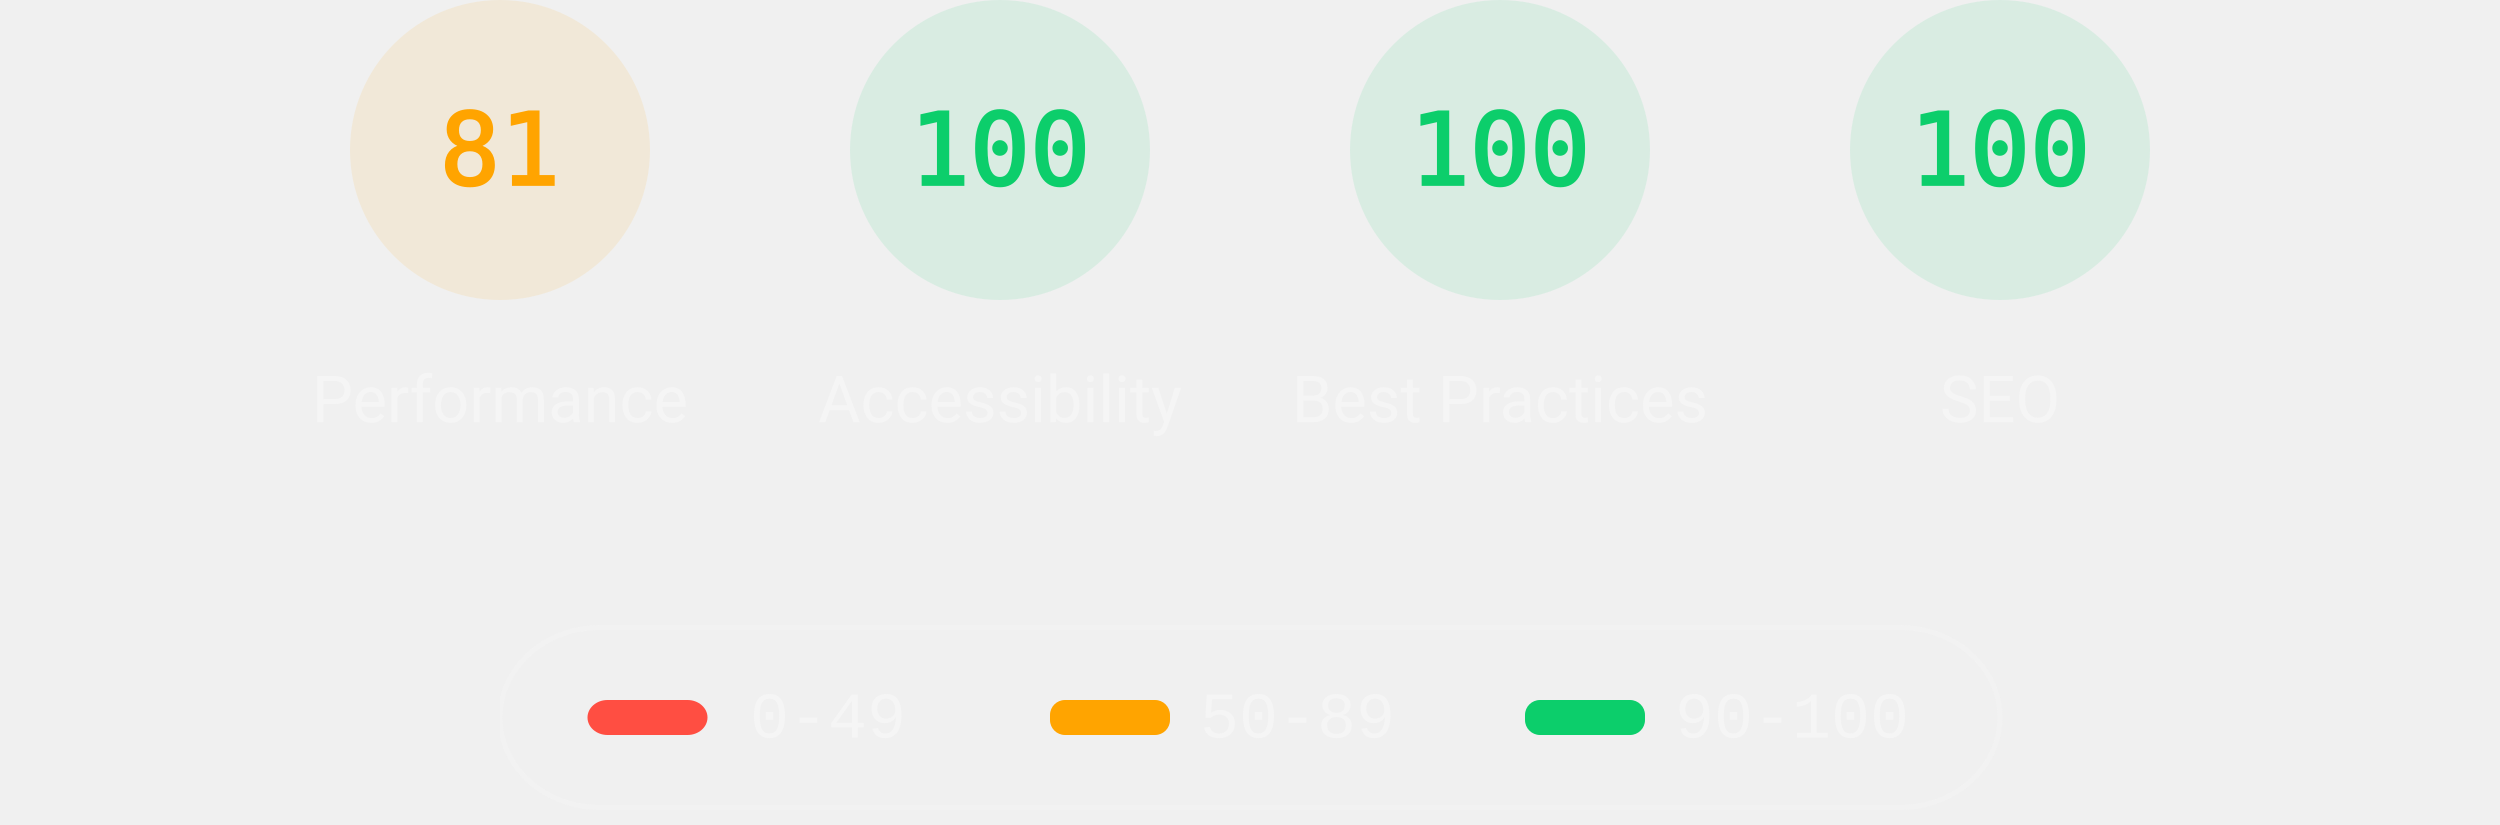
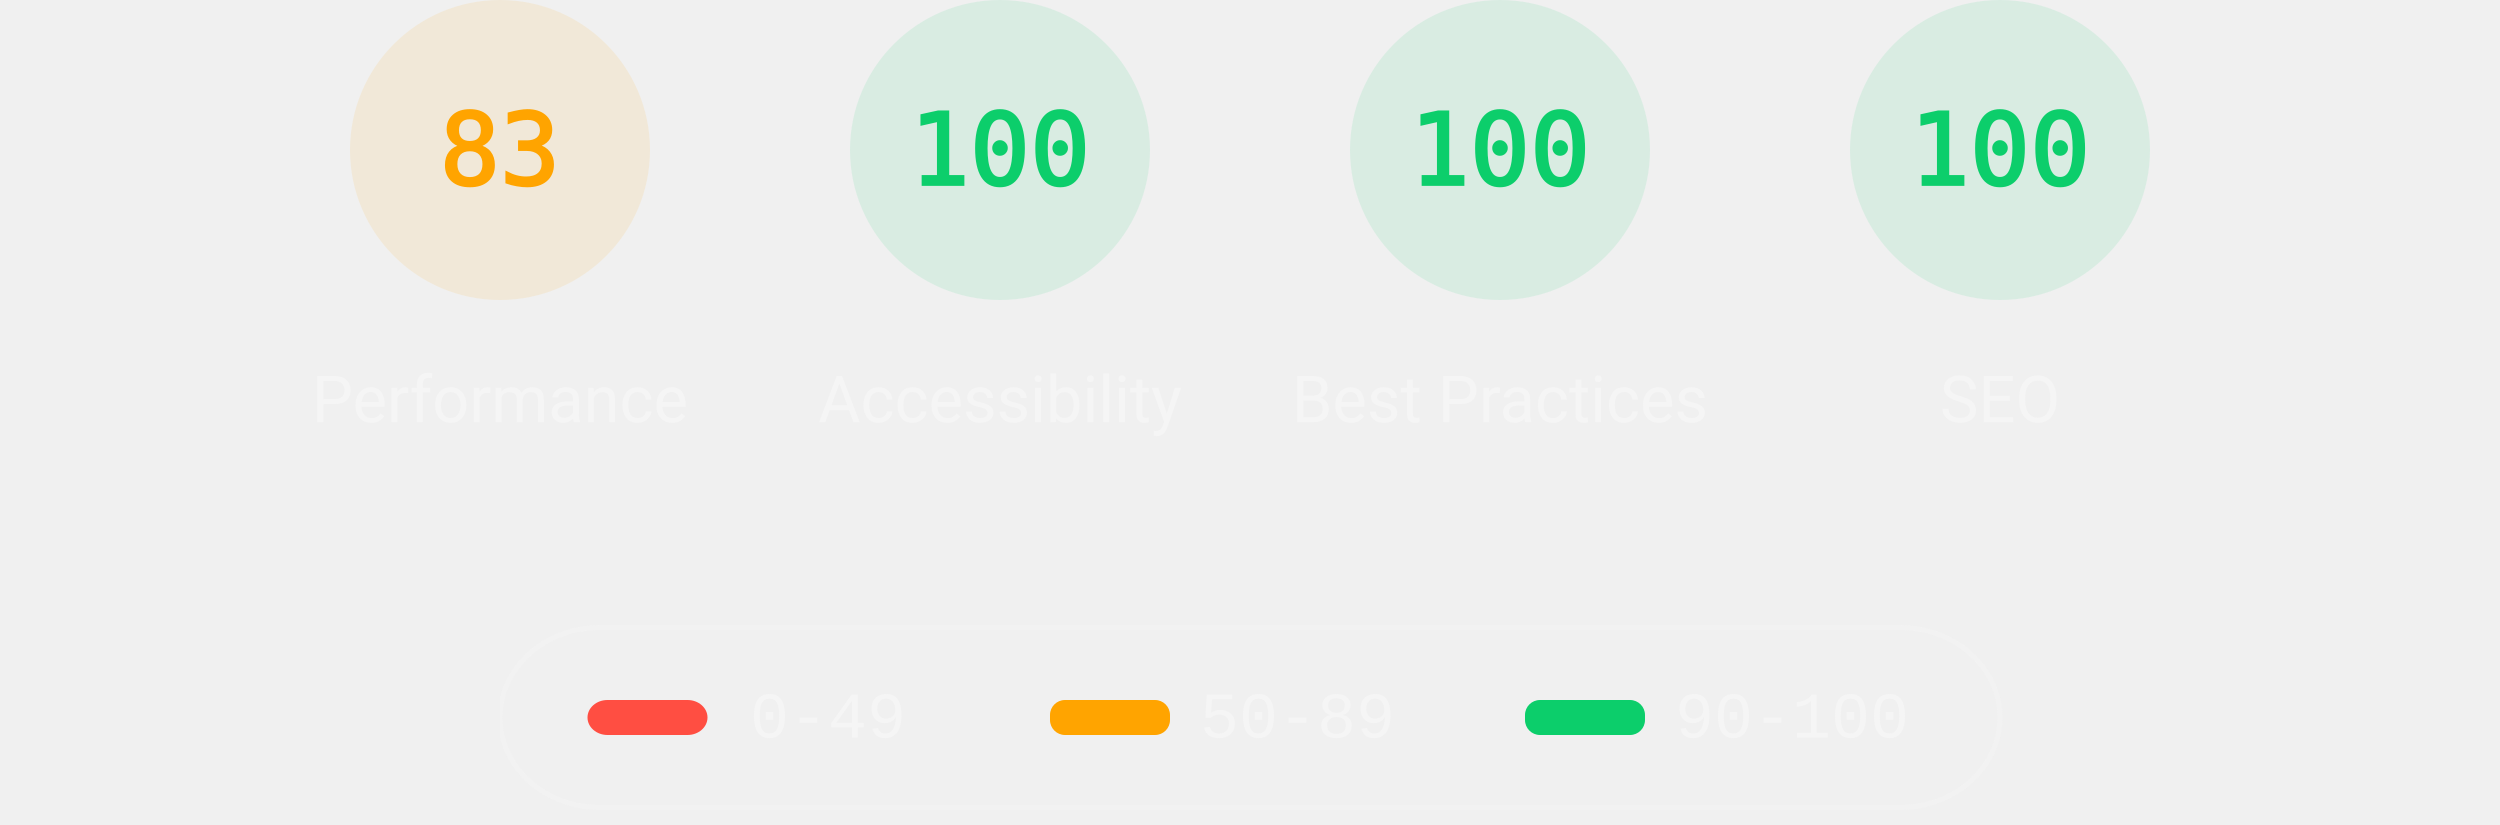
<svg xmlns="http://www.w3.org/2000/svg" class="theme--dark" fill="none" width="1000" height="330">
  <style>
			.gauge-base {
				opacity: 0.1
			}

			.gauge-arc {
				fill: none;
				animation-delay: 250ms;
				stroke-linecap: round;
				transform: rotate(-90deg);
				transform-origin: 100px 60px;
				animation: load-gauge 1s ease forwards
			}

			.guage-text {
				font-size: 40px;
				font-family: monospace;
				text-align: center
			}

			.guage-red {
				color: #ff4e42;
				fill: #ff4e42;
				stroke: #ff4e42
			}
			.guage-orange {
				color: #ffa400;
				fill: #ffa400;
				stroke: #ffa400
			}
			.guage-green {
				color: #0cce6b;
				fill: #0cce6b;
				stroke: #0cce6b
			}
			.theme--agnostic .guage-undefined {
				color: #5c5c5c;
				fill: #5c5c5c;
				stroke: #5c5c5c
			}
			.theme--light .guage-undefined {
				color: #1e1e1e;
				fill: #1e1e1e;
				stroke: #1e1e1e
			}
			.theme--dark .guage-undefined {
				color: #f5f5f5;
				fill: #f5f5f5;
				stroke: #f5f5f5
			}

			.guage-title {
				stroke: none;
				font-size: 26px;
				line-height: 26px;
				font-family: Roboto, Halvetica, Arial, sans-serif
			}
			.metric.guage-title {
				font-family: 'Courier New', Courier, monospace
			}
			.theme--agnostic .guage-title {
				color: #737373;
				fill: #737373
			}
			.theme--light .guage-title {
				color: #212121;
				fill: #212121
			}
			.theme--dark .guage-title {
				color: #f5f5f5;
				fill: #f5f5f5
			}

			@keyframes load-gauge {
				from {
					stroke-dasharray: 0 352.858
				}
			}
			.lh-gauge--pwa__disc {
				fill: #e0e0e0
			}
			.lh-gauge--pwa__logo {
				position: relative;
				fill: #b0b0b0
			}
			.lh-gauge--pwa__invisible {
				display: none
			}
			.lh-gauge--pwa__visible {
				display: inline
			}
			.guage-invisible {
				display: none
			}
			.lh-gauge--pwa__logo--primary-color {
				fill: #304ffe
			}
			.theme--agnostic .lh-gauge--pwa__logo--secondary-color {
				fill: #787878
			}
			.theme--light .lh-gauge--pwa__logo--secondary-color {
				fill: #3d3d3d
			}
			.theme--dark .lh-gauge--pwa__logo--secondary-color {
				fill: #d8b6b6
			}
			.theme--light #svg_2 {
				stroke: #00000022
			}
			.theme--agnostic #svg_2 {
				stroke: #616161
			}
			.theme--light #svg_2 {
				stroke: #00000022
			}
			.theme--dark #svg_2 {
				stroke: #f5f5f566
			}
		</style>
  <svg class="guage-div guage-perf guage-orange" viewBox="0 0 200 200" width="200" height="200" x="100" y="0">
    <circle class="gauge-base" r="56" cx="100" cy="60" stroke-width="8" />
-     <circle class="gauge-arc guage-arc-1" r="56" cx="100" cy="60" stroke-width="8" style="stroke-dasharray: 285.005, 351.858;" />
-     <text class="guage-text" x="100px" y="60px" alignment-baseline="central" dominant-baseline="central" text-anchor="middle">81</text>
+     <circle class="gauge-arc guage-arc-1" r="56" cx="100" cy="60" stroke-width="8" style="stroke-dasharray: 292.042, 351.858;" />
+     <text class="guage-text" x="100px" y="60px" alignment-baseline="central" dominant-baseline="central" text-anchor="middle">83</text>
    <text class="guage-title" x="100px" y="160px" alignment-baseline="central" dominant-baseline="central" text-anchor="middle">Performance</text>
  </svg>
  <svg class="guage-div guage-acc guage-green" viewBox="0 0 200 200" width="200" height="200" x="300" y="0">
    <circle class="gauge-base" r="56" cx="100" cy="60" stroke-width="8" />
    <circle class="gauge-arc guage-arc-2" r="56" cx="100" cy="60" stroke-width="8" style="stroke-dasharray: 351.858, 351.858;" />
    <text class="guage-text" x="100px" y="60px" alignment-baseline="central" dominant-baseline="central" text-anchor="middle">100</text>
    <text class="guage-title" x="100px" y="160px" alignment-baseline="central" dominant-baseline="central" text-anchor="middle">Accessibility</text>
  </svg>
  <svg class="guage-div guage-best guage-green" viewBox="0 0 200 200" width="200" height="200" x="500" y="0">
    <circle class="gauge-base" r="56" cx="100" cy="60" stroke-width="8" />
    <circle class="gauge-arc guage-arc-3" r="56" cx="100" cy="60" stroke-width="8" style="stroke-dasharray: 351.858, 351.858;" />
    <text class="guage-text" x="100px" y="60px" alignment-baseline="central" dominant-baseline="central" text-anchor="middle">100</text>
    <text class="guage-title" x="100px" y="160px" alignment-baseline="central" dominant-baseline="central" text-anchor="middle">Best Practices</text>
  </svg>
  <svg class="guage-div guage-seo guage-green" viewBox="0 0 200 200" width="200" height="200" x="700" y="0">
    <circle class="gauge-base" r="56" cx="100" cy="60" stroke-width="8" />
    <circle class="gauge-arc guage-arc-4" r="56" cx="100" cy="60" stroke-width="8" style="stroke-dasharray: 351.858, 351.858;" />
    <text class="guage-text" x="100px" y="60px" alignment-baseline="central" dominant-baseline="central" text-anchor="middle">100</text>
    <text class="guage-title" x="100px" y="160px" alignment-baseline="central" dominant-baseline="central" text-anchor="middle">SEO</text>
  </svg>
  <svg class="guage-div guage-pwa guage-invisible" viewBox="0 0 200 200" width="200" height="200" x="900" y="0">
    <svg viewBox="0 0 60 60" width="112" height="112" x="44" y="4">
      <defs>
        <linearGradient id="lh-gauge--pwa__check-circle__gradient-0" x1="50%" y1="0%" x2="50%" y2="100%">
          <stop stop-color="#00C852" offset="0%" />
          <stop stop-color="#009688" offset="100%" />
        </linearGradient>
        <linearGradient id="lh-gauge--pwa__installable__shadow-gradient-0" x1="76.056%" x2="24.111%" y1="82.995%" y2="24.735%">
          <stop stop-color="#A5D6A7" offset="0%" />
          <stop stop-color="#80CBC4" offset="100%" />
        </linearGradient>
        <linearGradient id="lh-gauge--pwa__fast-reliable__shadow-gradient-0" x1="76.056%" y1="82.995%" x2="25.678%" y2="26.493%">
          <stop stop-color="#64B5F6" offset="0%" />
          <stop stop-color="#2979FF" offset="100%" />
        </linearGradient>
        <g id="lh-gauge--pwa__fast-reliable-badge-0">
          <circle fill="#FFFFFF" cx="10" cy="10" r="10" />
          <path fill="#304FFE" d="M10 3.58l5.25 2.34v3.5c0 3.23-2.24 6.26-5.25 7-3.01-.74-5.25-3.77-5.25-7v-3.5L10 3.58zm-.47 10.74l2.76-4.83.03-.07c.04-.08 0-.24-.22-.24h-1.64l.47-3.26h-.47l-2.7 4.77c-.02.01.05-.1-.04.05-.09.16-.1.31.18.31h1.63l-.47 3.27h.47z" />
        </g>
        <g id="lh-gauge--pwa__installable-badge-0">
          <circle fill="#FFFFFF" cx="10" cy="10" r="10" />
          <path fill="#009688" d="M10 4.167A5.835 5.835 0 0 0 4.167 10 5.835 5.835 0 0 0 10 15.833 5.835 5.835 0 0 0 15.833 10 5.835 5.835 0 0 0 10 4.167zm2.917 6.416h-2.334v2.334H9.417v-2.334H7.083V9.417h2.334V7.083h1.166v2.334h2.334v1.166z" />
        </g>
      </defs>
      <g stroke="none" fill-rule="nonzero">
        <circle class="lh-gauge--pwa__disc" cx="30" cy="30" r="30" />
        <g class="lh-gauge--pwa__logo">
          <path d="M35.66 19.39l.7-1.75h2L37.4 15 38.6 12l3.4 9h-2.51l-.58-1.61z" />
          <path d="M33.52 21l3.65-9h-2.42l-2.5 5.82L30.5 12h-1.86l-1.9 5.82-1.35-2.65-1.21 3.72L25.4 21h2.38l1.72-5.2 1.64 5.2z" />
          <path fill-rule="nonzero" d="M20.3 17.91h1.48c.45 0 .85-.05 1.2-.15l.39-1.18 1.07-3.3a2.64 2.64 0 0 0-.28-.37c-.55-.6-1.36-.91-2.42-.91H18v9h2.3V17.9zm1.96-3.84c.22.22.33.5.33.87 0 .36-.1.65-.29.87-.2.23-.59.35-1.15.35h-.86v-2.41h.87c.52 0 .89.1 1.1.32z" />
        </g>
        <rect class="lh-gauge--pwa__component lh-gauge--pwa__na-line lh-gauge--pwa__invisible" fill="#FFFFFF" x="20" y="32" width="20" height="4" rx="2" />
        <g class="lh-gauge--pwa__component lh-gauge--pwa__fast-reliable-badge lh-gauge--pwa__invisible" transform="translate(20, 29)">
          <path fill="url(#lh-gauge--pwa__fast-reliable__shadow-gradient-0)" d="M33.63 19.49A30 30 0 0 1 16.2 30.36L3 17.14 17.14 3l16.49 16.49z" />
          <use href="#lh-gauge--pwa__fast-reliable-badge-0" />
        </g>
        <g class="lh-gauge--pwa__component lh-gauge--pwa__installable-badge lh-gauge--pwa__invisible" transform="translate(20, 29)">
          <path fill="url(#lh-gauge--pwa__installable__shadow-gradient-0)" d="M33.629 19.487c-4.272 5.453-10.391 9.39-17.415 10.869L3 17.142 17.142 3 33.63 19.487z" />
          <use href="#lh-gauge--pwa__installable-badge-0" />
        </g>
        <g class="lh-gauge--pwa__component lh-gauge--pwa__fast-reliable-installable-badges lh-gauge--pwa__invisible">
          <g transform="translate(8, 29)">
            <path fill="url(#lh-gauge--pwa__fast-reliable__shadow-gradient-0)" d="M16.321 30.463L3 17.143 17.142 3l22.365 22.365A29.864 29.864 0 0 1 22 31c-1.942 0-3.84-.184-5.679-.537z" />
            <use href="#lh-gauge--pwa__fast-reliable-badge-0" />
          </g>
          <g transform="translate(32, 29)">
            <path fill="url(#lh-gauge--pwa__installable__shadow-gradient-0)" d="M25.982 11.84a30.107 30.107 0 0 1-13.08 15.203L3 17.143 17.142 3l8.84 8.84z" />
            <use href="#lh-gauge--pwa__installable-badge-0" />
          </g>
        </g>
        <g class="lh-gauge--pwa__component lh-gauge--pwa__check-circle lh-gauge--pwa__invisible" transform="translate(18, 28)">
          <circle fill="#FFFFFF" cx="12" cy="12" r="12" />
          <path fill="url(#lh-gauge--pwa__check-circle__gradient-0)" d="M12 2a10 10 0 1 0 0 20 10 10 0 0 0 0-20zm-2 15l-5-5 1.41-1.41L10 14.17l7.59-7.59L19 8l-9 9z" />
        </g>
      </g>
    </svg>
    <text class="guage-title" y="160px" alignment-baseline="central" dominant-baseline="central" text-anchor="middle">
      <tspan x="100px" dy="-6px">Progressive</tspan>
      <tspan x="100px" dy="30px">Web App</tspan>
    </text>
  </svg>
  <svg width="604" height="76" x="200" y="250">
    <g>
      <rect fill="none" id="canvas_background" height="80" width="604" y="-1" x="-1" />
      <g display="none" overflow="visible" y="0" x="0" height="100%" width="100%" id="canvasGrid">
        <rect fill="url(#gridpattern)" stroke-width="0" y="0" x="0" height="100%" width="100%" />
      </g>
    </g>
    <g>
      <rect fill-opacity="0" stroke-width="2" rx="40" id="svg_2" height="72" width="600" y="1" x="0" fill="#000000" />
      <rect stroke="#000" rx="8" id="svg_3" height="14" width="48" y="30" x="35" stroke-opacity="null" stroke-width="0" fill="#ff4e42" />
      <rect stroke="#000" rx="6" id="svg_4" height="14" width="48" y="30" x="220" stroke-opacity="null" stroke-width="0" fill="#ffa400" />
      <rect stroke="#000" rx="6" id="svg_5" height="14" width="48" y="30" x="410" stroke-opacity="null" stroke-width="0" fill="#0cce6b" />
      <text class="metric guage-title" xml:space="preserve" text-anchor="start" font-size="26" id="svg_6" y="45" x="100" stroke-opacity="null" stroke-width="0" stroke="#000">0-49</text>
      <text class="metric guage-title" xml:space="preserve" text-anchor="start" font-size="26" id="svg_7" y="45" x="280" stroke-opacity="null" stroke-width="0" stroke="#000">50-89</text>
      <text class="metric guage-title" xml:space="preserve" text-anchor="start" font-size="26" id="svg_8" y="45" x="470" stroke-opacity="null" stroke-width="0" stroke="#000">90-100</text>
    </g>
  </svg>
</svg>
